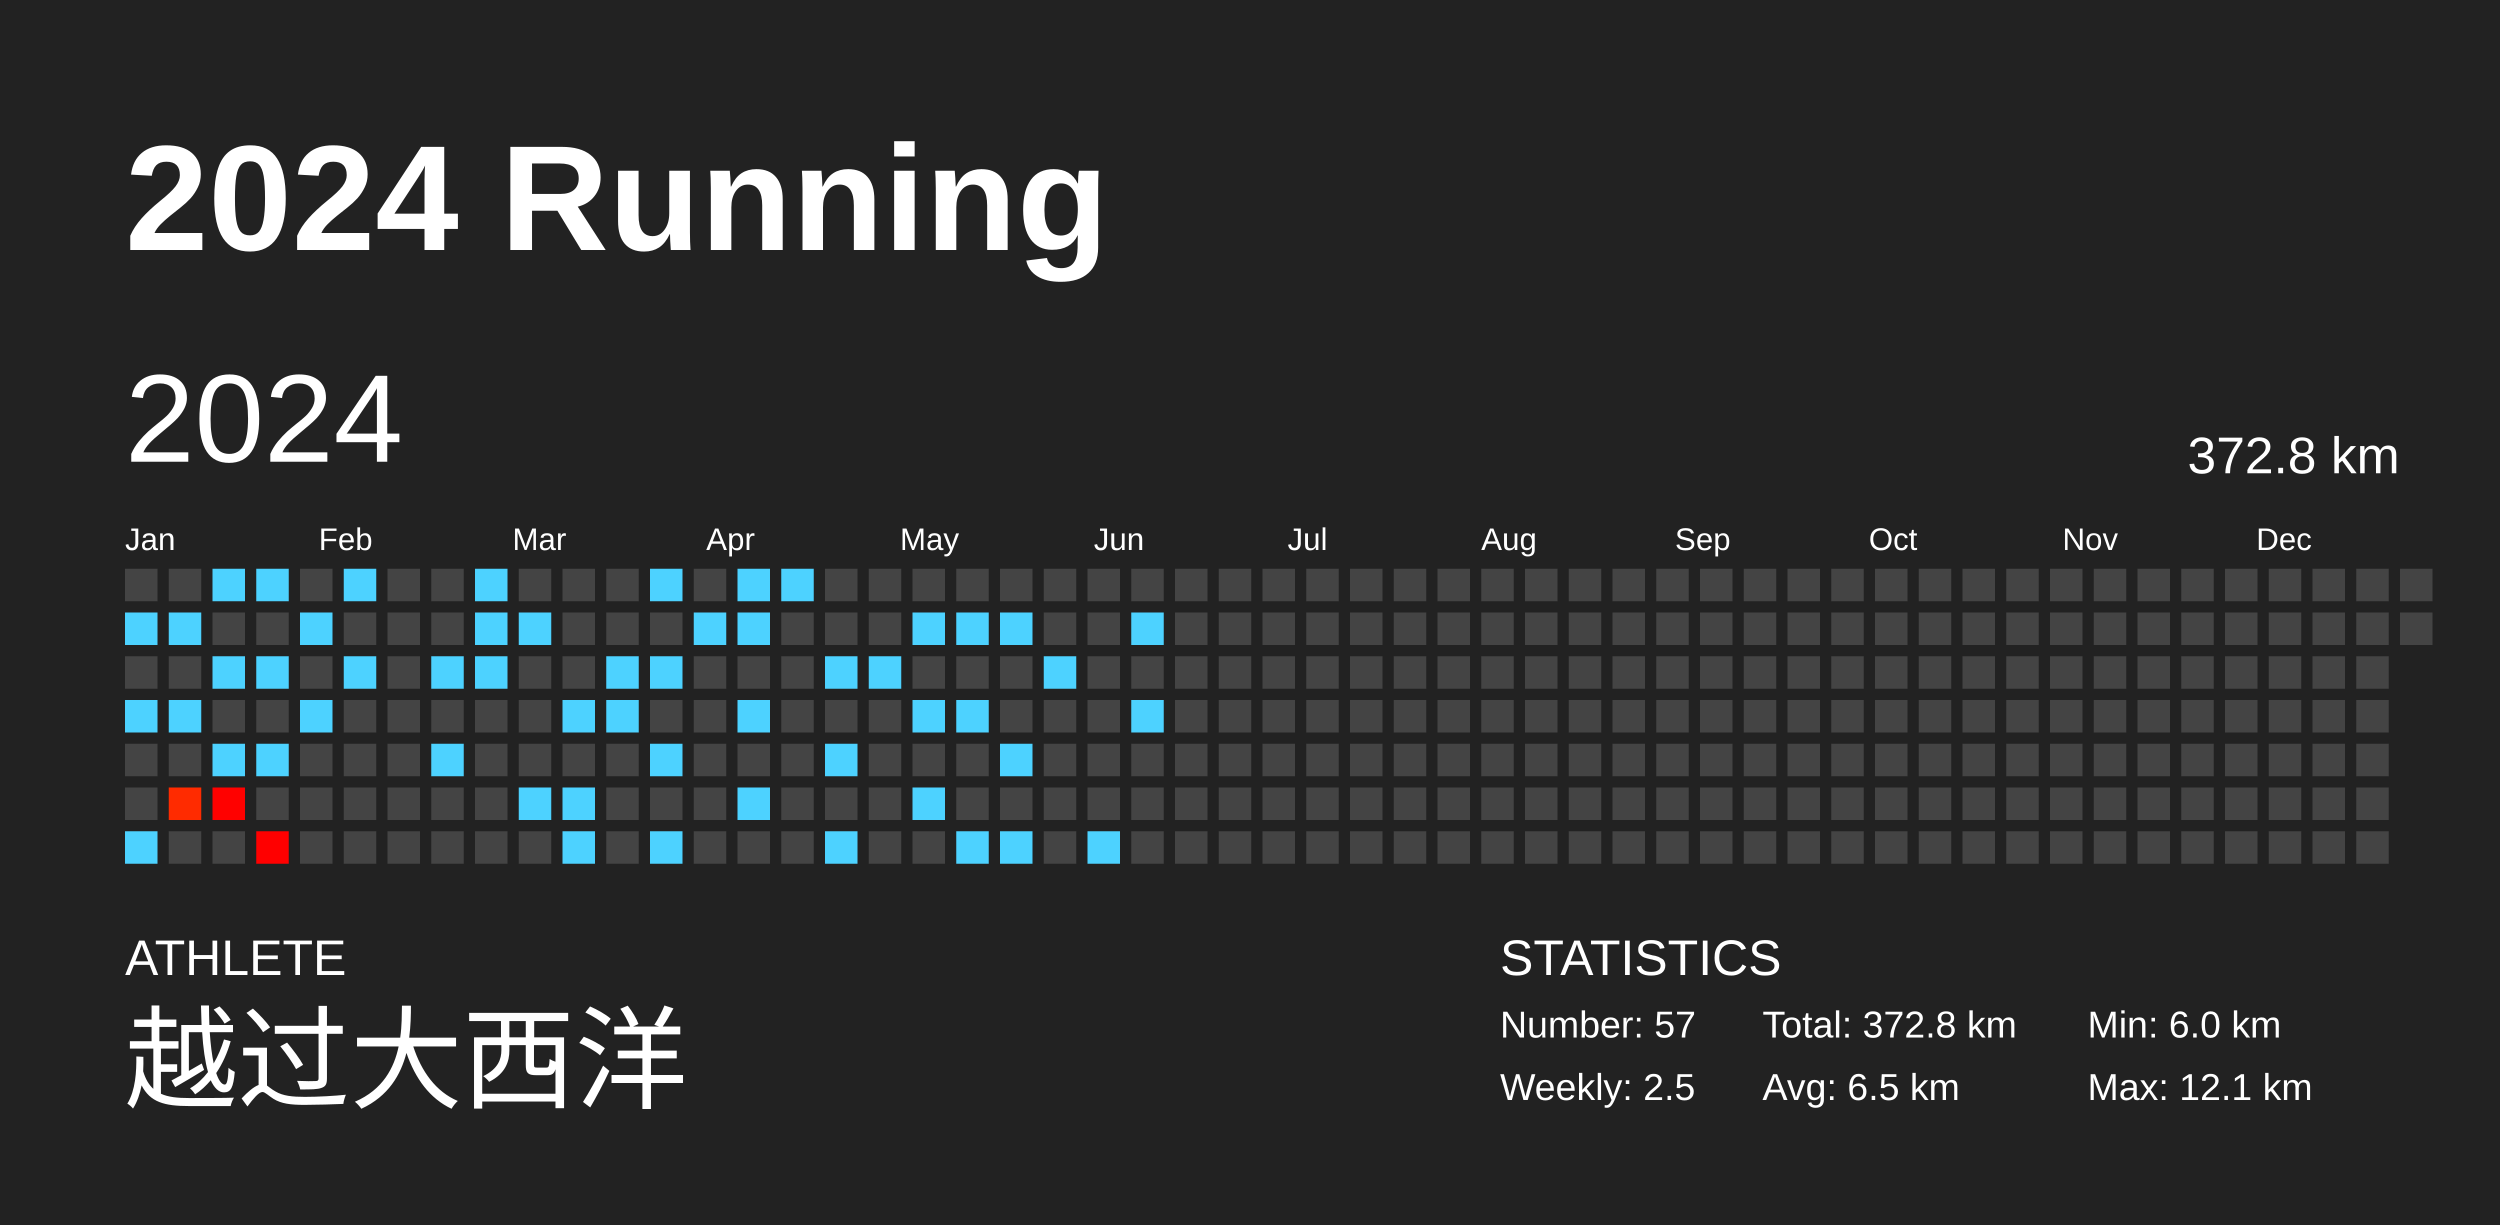
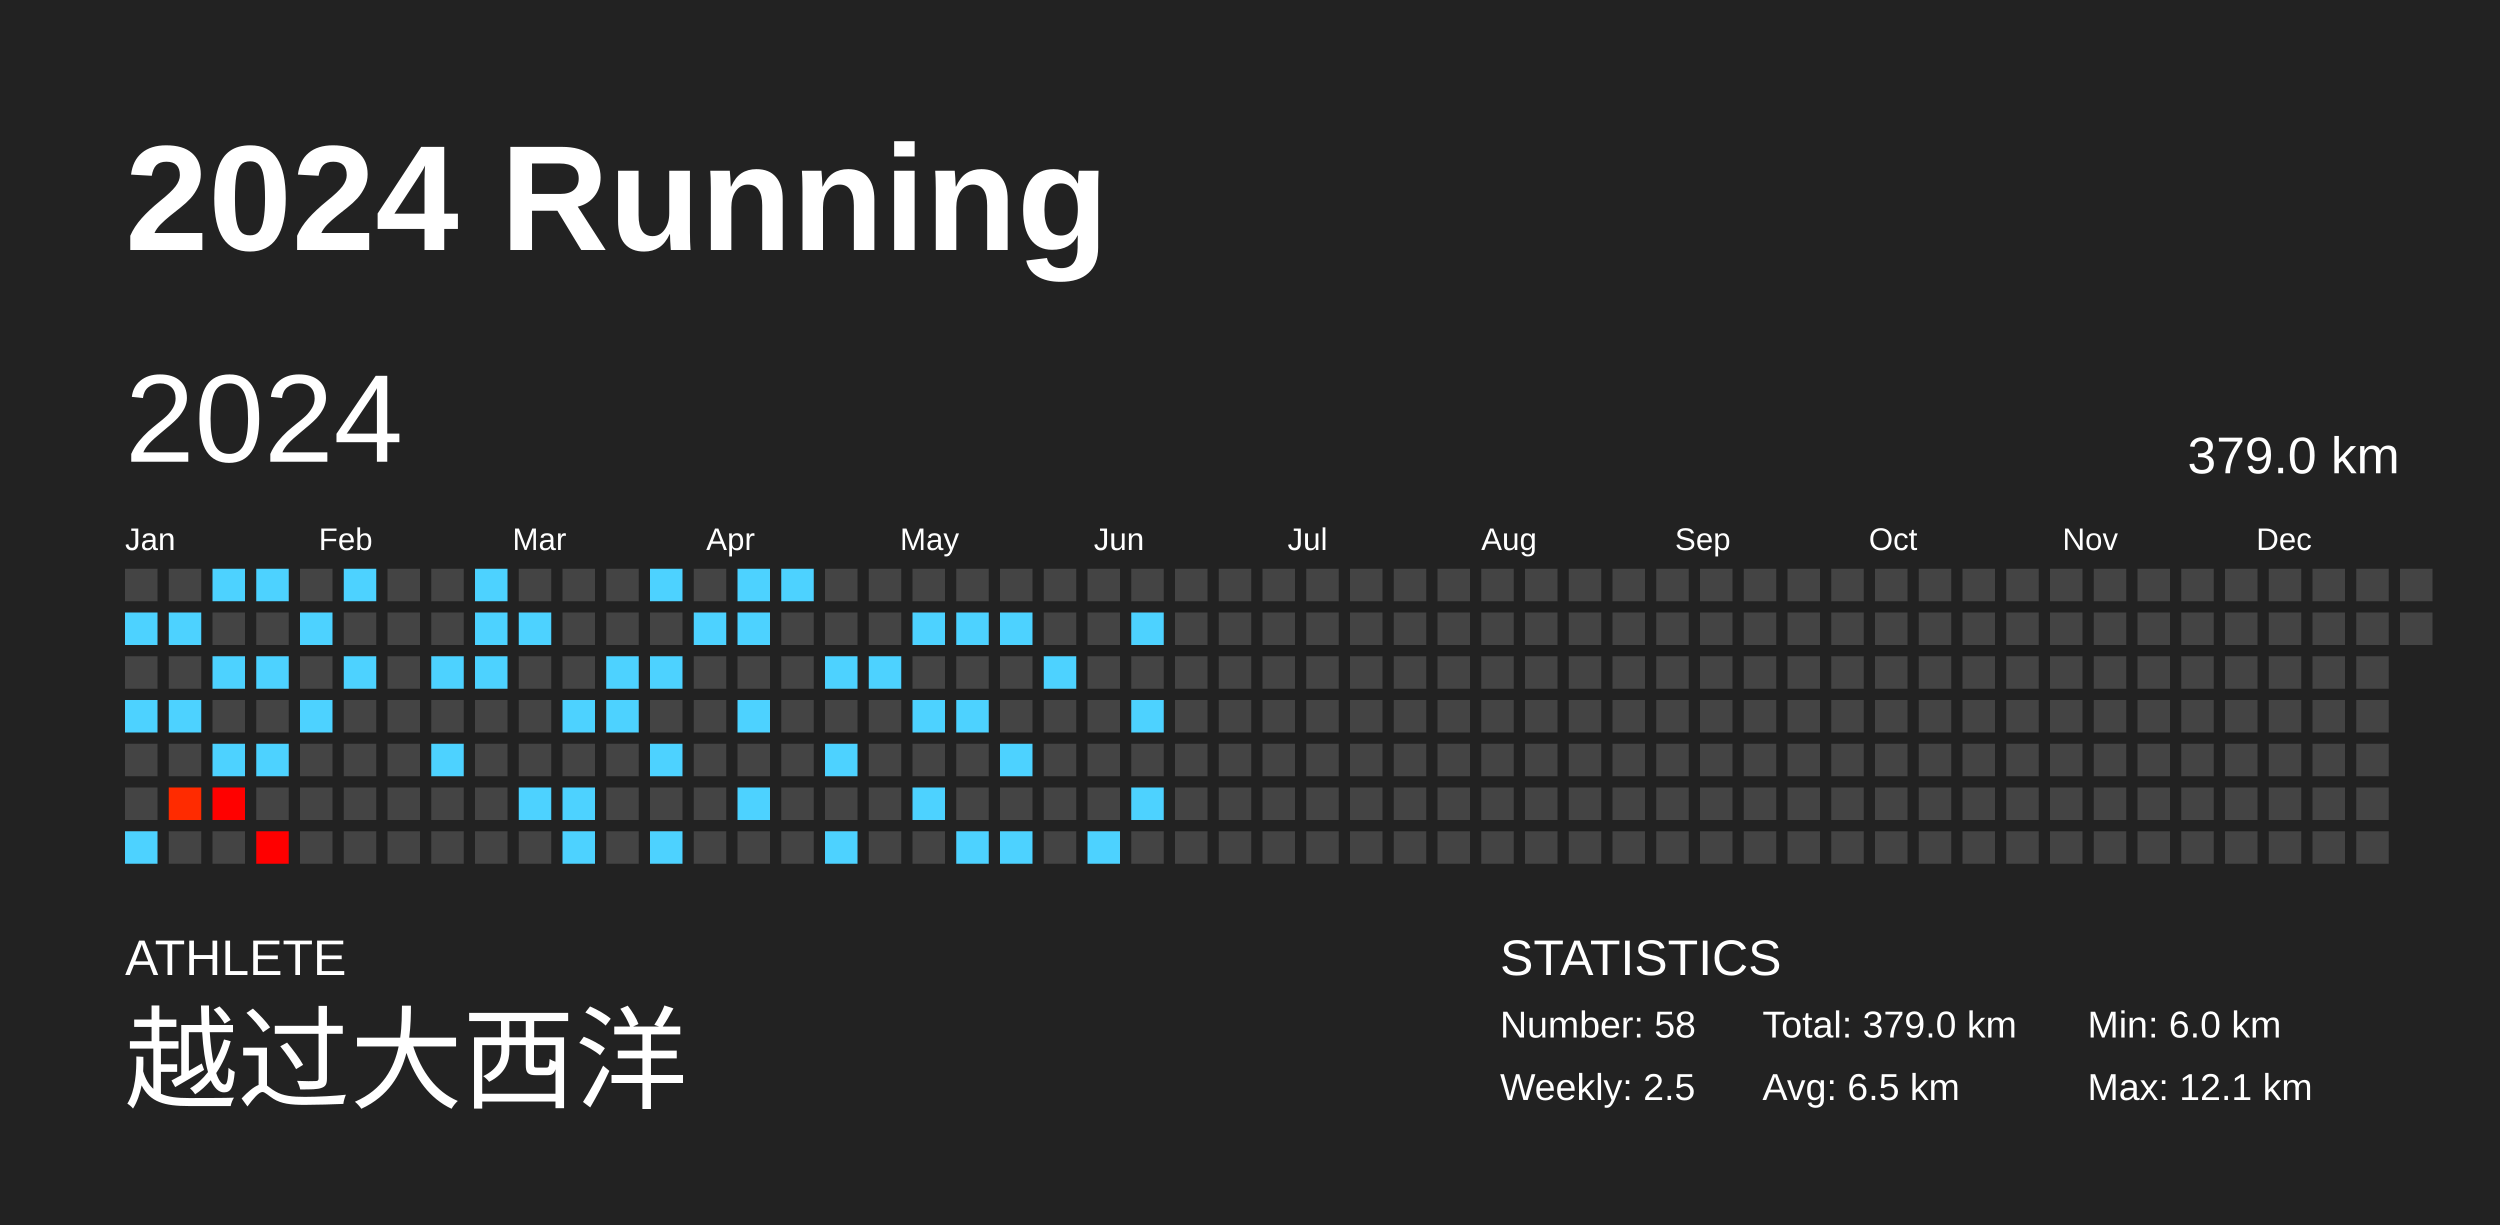
<svg xmlns="http://www.w3.org/2000/svg" baseProfile="full" height="98mm" version="1.1" viewBox="0,0,200,98" width="200mm">
  <defs />
  <rect fill="#222222" height="98" width="200" x="0" y="0" />
  <text fill="#FFFFFF" style="font-size:12px; font-family:Arial; font-weight:bold;" x="10" y="20">2024 Running</text>
  <text fill="#FFFFFF" style="font-size:4px; font-family:Arial" x="10" y="78">ATHLETE</text>
  <text fill="#FFFFFF" style="font-size:9px; font-family:Arial" x="10" y="88">越过大西洋</text>
  <text fill="#FFFFFF" style="font-size:4px; font-family:Arial" x="120" y="78">STATISTICS</text>
-   <text fill="#FFFFFF" style="font-size:3px; font-family:Arial" x="120" y="83">Number: 57</text>
+   <text fill="#FFFFFF" style="font-size:3px; font-family:Arial" x="120" y="83">Number: 58</text>
  <text fill="#FFFFFF" style="font-size:3px; font-family:Arial" x="120" y="88">Weekly: 2.5</text>
-   <text fill="#FFFFFF" style="font-size:3px; font-family:Arial" x="141" y="83">Total: 372.8 km</text>
+   <text fill="#FFFFFF" style="font-size:3px; font-family:Arial" x="141" y="83">Total: 379.0 km</text>
  <text fill="#FFFFFF" style="font-size:3px; font-family:Arial" x="141" y="88">Avg: 6.5 km</text>
  <text fill="#FFFFFF" style="font-size:3px; font-family:Arial" x="167" y="83">Min: 6.0 km</text>
  <text fill="#FFFFFF" style="font-size:3px; font-family:Arial" x="167" y="88">Max: 12.1 km</text>
  <text dominant-baseline="hanging" fill="#FFFFFF" style="font-size:10.0px; font-family:Arial;" x="10" y="30">2024</text>
-   <text dominant-baseline="hanging" fill="#FFFFFF" style="font-size:4.125px; font-family:Arial;" x="175" y="35">372.8 km</text>
+   <text dominant-baseline="hanging" fill="#FFFFFF" style="font-size:4.125px; font-family:Arial;" x="175" y="35">379.0 km</text>
  <text fill="#FFFFFF" style="font-size:2.5px; font-family:Arial" x="10.0" y="44">Jan</text>
  <text fill="#FFFFFF" style="font-size:2.5px; font-family:Arial" x="25.5" y="44">Feb</text>
  <text fill="#FFFFFF" style="font-size:2.5px; font-family:Arial" x="41.0" y="44">Mar</text>
  <text fill="#FFFFFF" style="font-size:2.5px; font-family:Arial" x="56.5" y="44">Apr</text>
  <text fill="#FFFFFF" style="font-size:2.5px; font-family:Arial" x="72.0" y="44">May</text>
  <text fill="#FFFFFF" style="font-size:2.5px; font-family:Arial" x="87.5" y="44">Jun</text>
  <text fill="#FFFFFF" style="font-size:2.5px; font-family:Arial" x="103.0" y="44">Jul</text>
  <text fill="#FFFFFF" style="font-size:2.5px; font-family:Arial" x="118.5" y="44">Aug</text>
  <text fill="#FFFFFF" style="font-size:2.5px; font-family:Arial" x="134.0" y="44">Sep</text>
  <text fill="#FFFFFF" style="font-size:2.5px; font-family:Arial" x="149.5" y="44">Oct</text>
  <text fill="#FFFFFF" style="font-size:2.5px; font-family:Arial" x="165.0" y="44">Nov</text>
  <text fill="#FFFFFF" style="font-size:2.5px; font-family:Arial" x="180.5" y="44">Dec</text>
  <rect fill="#444444" height="2.6" width="2.6" x="10.0" y="45.5" />
  <rect fill="#4dd2ff" height="2.6" width="2.6" x="10.0" y="49.0" />
  <rect fill="#444444" height="2.6" width="2.6" x="10.0" y="52.5" />
  <rect fill="#4dd2ff" height="2.6" width="2.6" x="10.0" y="56.0" />
  <rect fill="#444444" height="2.6" width="2.6" x="10.0" y="59.5" />
  <rect fill="#444444" height="2.6" width="2.6" x="10.0" y="63.0" />
  <rect fill="#4dd2ff" height="2.6" width="2.6" x="10.0" y="66.5" />
  <rect fill="#444444" height="2.6" width="2.6" x="13.5" y="45.5" />
  <rect fill="#4dd2ff" height="2.6" width="2.6" x="13.5" y="49.0" />
  <rect fill="#444444" height="2.6" width="2.6" x="13.5" y="52.5" />
  <rect fill="#4dd2ff" height="2.6" width="2.6" x="13.5" y="56.0" />
  <rect fill="#444444" height="2.6" width="2.6" x="13.5" y="59.5" />
  <rect fill="#ff2b00" height="2.6" width="2.6" x="13.5" y="63.0" />
  <rect fill="#444444" height="2.6" width="2.6" x="13.5" y="66.5" />
  <rect fill="#4dd2ff" height="2.6" width="2.6" x="17.0" y="45.5" />
  <rect fill="#444444" height="2.6" width="2.6" x="17.0" y="49.0" />
  <rect fill="#4dd2ff" height="2.6" width="2.6" x="17.0" y="52.5" />
  <rect fill="#444444" height="2.6" width="2.6" x="17.0" y="56.0" />
  <rect fill="#4dd2ff" height="2.6" width="2.6" x="17.0" y="59.5" />
  <rect fill="#ff0100" height="2.6" width="2.6" x="17.0" y="63.0" />
  <rect fill="#444444" height="2.6" width="2.6" x="17.0" y="66.5" />
  <rect fill="#4dd2ff" height="2.6" width="2.6" x="20.5" y="45.5" />
  <rect fill="#444444" height="2.6" width="2.6" x="20.5" y="49.0" />
  <rect fill="#4dd2ff" height="2.6" width="2.6" x="20.5" y="52.5" />
  <rect fill="#444444" height="2.6" width="2.6" x="20.5" y="56.0" />
  <rect fill="#4dd2ff" height="2.6" width="2.6" x="20.5" y="59.5" />
  <rect fill="#444444" height="2.6" width="2.6" x="20.5" y="63.0" />
  <rect fill="#ff0000" height="2.6" width="2.6" x="20.5" y="66.5" />
  <rect fill="#444444" height="2.6" width="2.6" x="24.0" y="45.5" />
  <rect fill="#4dd2ff" height="2.6" width="2.6" x="24.0" y="49.0" />
  <rect fill="#444444" height="2.6" width="2.6" x="24.0" y="52.5" />
  <rect fill="#4dd2ff" height="2.6" width="2.6" x="24.0" y="56.0" />
  <rect fill="#444444" height="2.6" width="2.6" x="24.0" y="59.5" />
  <rect fill="#444444" height="2.6" width="2.6" x="24.0" y="63.0" />
  <rect fill="#444444" height="2.6" width="2.6" x="24.0" y="66.5" />
  <rect fill="#4dd2ff" height="2.6" width="2.6" x="27.5" y="45.5" />
  <rect fill="#444444" height="2.6" width="2.6" x="27.5" y="49.0" />
  <rect fill="#4dd2ff" height="2.6" width="2.6" x="27.5" y="52.5" />
  <rect fill="#444444" height="2.6" width="2.6" x="27.5" y="56.0" />
  <rect fill="#444444" height="2.6" width="2.6" x="27.5" y="59.5" />
  <rect fill="#444444" height="2.6" width="2.6" x="27.5" y="63.0" />
  <rect fill="#444444" height="2.6" width="2.6" x="27.5" y="66.5" />
  <rect fill="#444444" height="2.6" width="2.6" x="31.0" y="45.5" />
  <rect fill="#444444" height="2.6" width="2.6" x="31.0" y="49.0" />
  <rect fill="#444444" height="2.6" width="2.6" x="31.0" y="52.5" />
  <rect fill="#444444" height="2.6" width="2.6" x="31.0" y="56.0" />
  <rect fill="#444444" height="2.6" width="2.6" x="31.0" y="59.5" />
  <rect fill="#444444" height="2.6" width="2.6" x="31.0" y="63.0" />
  <rect fill="#444444" height="2.6" width="2.6" x="31.0" y="66.5" />
  <rect fill="#444444" height="2.6" width="2.6" x="34.5" y="45.5" />
  <rect fill="#444444" height="2.6" width="2.6" x="34.5" y="49.0" />
  <rect fill="#4dd2ff" height="2.6" width="2.6" x="34.5" y="52.5" />
  <rect fill="#444444" height="2.6" width="2.6" x="34.5" y="56.0" />
  <rect fill="#4dd2ff" height="2.6" width="2.6" x="34.5" y="59.5" />
  <rect fill="#444444" height="2.6" width="2.6" x="34.5" y="63.0" />
  <rect fill="#444444" height="2.6" width="2.6" x="34.5" y="66.5" />
  <rect fill="#4dd2ff" height="2.6" width="2.6" x="38.0" y="45.5" />
  <rect fill="#4dd2ff" height="2.6" width="2.6" x="38.0" y="49.0" />
  <rect fill="#4dd2ff" height="2.6" width="2.6" x="38.0" y="52.5" />
  <rect fill="#444444" height="2.6" width="2.6" x="38.0" y="56.0" />
  <rect fill="#444444" height="2.6" width="2.6" x="38.0" y="59.5" />
  <rect fill="#444444" height="2.6" width="2.6" x="38.0" y="63.0" />
  <rect fill="#444444" height="2.6" width="2.6" x="38.0" y="66.5" />
  <rect fill="#444444" height="2.6" width="2.6" x="41.5" y="45.5" />
  <rect fill="#4dd2ff" height="2.6" width="2.6" x="41.5" y="49.0" />
  <rect fill="#444444" height="2.6" width="2.6" x="41.5" y="52.5" />
  <rect fill="#444444" height="2.6" width="2.6" x="41.5" y="56.0" />
  <rect fill="#444444" height="2.6" width="2.6" x="41.5" y="59.5" />
  <rect fill="#4dd2ff" height="2.6" width="2.6" x="41.5" y="63.0" />
  <rect fill="#444444" height="2.6" width="2.6" x="41.5" y="66.5" />
  <rect fill="#444444" height="2.6" width="2.6" x="45.0" y="45.5" />
  <rect fill="#444444" height="2.6" width="2.6" x="45.0" y="49.0" />
  <rect fill="#444444" height="2.6" width="2.6" x="45.0" y="52.5" />
  <rect fill="#4dd2ff" height="2.6" width="2.6" x="45.0" y="56.0" />
  <rect fill="#444444" height="2.6" width="2.6" x="45.0" y="59.5" />
  <rect fill="#4dd2ff" height="2.6" width="2.6" x="45.0" y="63.0" />
  <rect fill="#4dd2ff" height="2.6" width="2.6" x="45.0" y="66.5" />
  <rect fill="#444444" height="2.6" width="2.6" x="48.5" y="45.5" />
  <rect fill="#444444" height="2.6" width="2.6" x="48.5" y="49.0" />
  <rect fill="#4dd2ff" height="2.6" width="2.6" x="48.5" y="52.5" />
  <rect fill="#4dd2ff" height="2.6" width="2.6" x="48.5" y="56.0" />
  <rect fill="#444444" height="2.6" width="2.6" x="48.5" y="59.5" />
  <rect fill="#444444" height="2.6" width="2.6" x="48.5" y="63.0" />
  <rect fill="#444444" height="2.6" width="2.6" x="48.5" y="66.5" />
  <rect fill="#4dd2ff" height="2.6" width="2.6" x="52.0" y="45.5" />
  <rect fill="#444444" height="2.6" width="2.6" x="52.0" y="49.0" />
  <rect fill="#4dd2ff" height="2.6" width="2.6" x="52.0" y="52.5" />
  <rect fill="#444444" height="2.6" width="2.6" x="52.0" y="56.0" />
  <rect fill="#4dd2ff" height="2.6" width="2.6" x="52.0" y="59.5" />
  <rect fill="#444444" height="2.6" width="2.6" x="52.0" y="63.0" />
  <rect fill="#4dd2ff" height="2.6" width="2.6" x="52.0" y="66.5" />
  <rect fill="#444444" height="2.6" width="2.6" x="55.5" y="45.5" />
  <rect fill="#4dd2ff" height="2.6" width="2.6" x="55.5" y="49.0" />
  <rect fill="#444444" height="2.6" width="2.6" x="55.5" y="52.5" />
  <rect fill="#444444" height="2.6" width="2.6" x="55.5" y="56.0" />
  <rect fill="#444444" height="2.6" width="2.6" x="55.5" y="59.5" />
  <rect fill="#444444" height="2.6" width="2.6" x="55.5" y="63.0" />
  <rect fill="#444444" height="2.6" width="2.6" x="55.5" y="66.5" />
  <rect fill="#4dd2ff" height="2.6" width="2.6" x="59.0" y="45.5" />
  <rect fill="#4dd2ff" height="2.6" width="2.6" x="59.0" y="49.0" />
  <rect fill="#444444" height="2.6" width="2.6" x="59.0" y="52.5" />
  <rect fill="#4dd2ff" height="2.6" width="2.6" x="59.0" y="56.0" />
  <rect fill="#444444" height="2.6" width="2.6" x="59.0" y="59.5" />
  <rect fill="#4dd2ff" height="2.6" width="2.6" x="59.0" y="63.0" />
  <rect fill="#444444" height="2.6" width="2.6" x="59.0" y="66.5" />
  <rect fill="#4dd2ff" height="2.6" width="2.6" x="62.5" y="45.5" />
  <rect fill="#444444" height="2.6" width="2.6" x="62.5" y="49.0" />
  <rect fill="#444444" height="2.6" width="2.6" x="62.5" y="52.5" />
  <rect fill="#444444" height="2.6" width="2.6" x="62.5" y="56.0" />
  <rect fill="#444444" height="2.6" width="2.6" x="62.5" y="59.5" />
  <rect fill="#444444" height="2.6" width="2.6" x="62.5" y="63.0" />
  <rect fill="#444444" height="2.6" width="2.6" x="62.5" y="66.5" />
  <rect fill="#444444" height="2.6" width="2.6" x="66.0" y="45.5" />
  <rect fill="#444444" height="2.6" width="2.6" x="66.0" y="49.0" />
  <rect fill="#4dd2ff" height="2.6" width="2.6" x="66.0" y="52.5" />
  <rect fill="#444444" height="2.6" width="2.6" x="66.0" y="56.0" />
  <rect fill="#4dd2ff" height="2.6" width="2.6" x="66.0" y="59.5" />
  <rect fill="#444444" height="2.6" width="2.6" x="66.0" y="63.0" />
  <rect fill="#4dd2ff" height="2.6" width="2.6" x="66.0" y="66.5" />
  <rect fill="#444444" height="2.6" width="2.6" x="69.5" y="45.5" />
  <rect fill="#444444" height="2.6" width="2.6" x="69.5" y="49.0" />
  <rect fill="#4dd2ff" height="2.6" width="2.6" x="69.5" y="52.5" />
  <rect fill="#444444" height="2.6" width="2.6" x="69.5" y="56.0" />
  <rect fill="#444444" height="2.6" width="2.6" x="69.5" y="59.5" />
  <rect fill="#444444" height="2.6" width="2.6" x="69.5" y="63.0" />
  <rect fill="#444444" height="2.6" width="2.6" x="69.5" y="66.5" />
  <rect fill="#444444" height="2.6" width="2.6" x="73.0" y="45.5" />
  <rect fill="#4dd2ff" height="2.6" width="2.6" x="73.0" y="49.0" />
  <rect fill="#444444" height="2.6" width="2.6" x="73.0" y="52.5" />
  <rect fill="#4dd2ff" height="2.6" width="2.6" x="73.0" y="56.0" />
  <rect fill="#444444" height="2.6" width="2.6" x="73.0" y="59.5" />
  <rect fill="#4dd2ff" height="2.6" width="2.6" x="73.0" y="63.0" />
  <rect fill="#444444" height="2.6" width="2.6" x="73.0" y="66.5" />
  <rect fill="#444444" height="2.6" width="2.6" x="76.5" y="45.5" />
  <rect fill="#4dd2ff" height="2.6" width="2.6" x="76.5" y="49.0" />
  <rect fill="#444444" height="2.6" width="2.6" x="76.5" y="52.5" />
  <rect fill="#4dd2ff" height="2.6" width="2.6" x="76.5" y="56.0" />
  <rect fill="#444444" height="2.6" width="2.6" x="76.5" y="59.5" />
  <rect fill="#444444" height="2.6" width="2.6" x="76.5" y="63.0" />
  <rect fill="#4dd2ff" height="2.6" width="2.6" x="76.5" y="66.5" />
  <rect fill="#444444" height="2.6" width="2.6" x="80.0" y="45.5" />
  <rect fill="#4dd2ff" height="2.6" width="2.6" x="80.0" y="49.0" />
  <rect fill="#444444" height="2.6" width="2.6" x="80.0" y="52.5" />
  <rect fill="#444444" height="2.6" width="2.6" x="80.0" y="56.0" />
  <rect fill="#4dd2ff" height="2.6" width="2.6" x="80.0" y="59.5" />
  <rect fill="#444444" height="2.6" width="2.6" x="80.0" y="63.0" />
  <rect fill="#4dd2ff" height="2.6" width="2.6" x="80.0" y="66.5" />
  <rect fill="#444444" height="2.6" width="2.6" x="83.5" y="45.5" />
  <rect fill="#444444" height="2.6" width="2.6" x="83.5" y="49.0" />
  <rect fill="#4dd2ff" height="2.6" width="2.6" x="83.5" y="52.5" />
  <rect fill="#444444" height="2.6" width="2.6" x="83.5" y="56.0" />
  <rect fill="#444444" height="2.6" width="2.6" x="83.5" y="59.5" />
  <rect fill="#444444" height="2.6" width="2.6" x="83.5" y="63.0" />
  <rect fill="#444444" height="2.6" width="2.6" x="83.5" y="66.5" />
  <rect fill="#444444" height="2.6" width="2.6" x="87.0" y="45.5" />
  <rect fill="#444444" height="2.6" width="2.6" x="87.0" y="49.0" />
  <rect fill="#444444" height="2.6" width="2.6" x="87.0" y="52.5" />
  <rect fill="#444444" height="2.6" width="2.6" x="87.0" y="56.0" />
  <rect fill="#444444" height="2.6" width="2.6" x="87.0" y="59.5" />
  <rect fill="#444444" height="2.6" width="2.6" x="87.0" y="63.0" />
  <rect fill="#4dd2ff" height="2.6" width="2.6" x="87.0" y="66.5" />
  <rect fill="#444444" height="2.6" width="2.6" x="90.5" y="45.5" />
  <rect fill="#4dd2ff" height="2.6" width="2.6" x="90.5" y="49.0" />
  <rect fill="#444444" height="2.6" width="2.6" x="90.5" y="52.5" />
  <rect fill="#4dd2ff" height="2.6" width="2.6" x="90.5" y="56.0" />
  <rect fill="#444444" height="2.6" width="2.6" x="90.5" y="59.5" />
-   <rect fill="#444444" height="2.6" width="2.6" x="90.5" y="63.0" />
+   <rect fill="#4dd2ff" height="2.6" width="2.6" x="90.5" y="63.0" />
  <rect fill="#444444" height="2.6" width="2.6" x="90.5" y="66.5" />
  <rect fill="#444444" height="2.6" width="2.6" x="94.0" y="45.5" />
  <rect fill="#444444" height="2.6" width="2.6" x="94.0" y="49.0" />
  <rect fill="#444444" height="2.6" width="2.6" x="94.0" y="52.5" />
  <rect fill="#444444" height="2.6" width="2.6" x="94.0" y="56.0" />
  <rect fill="#444444" height="2.6" width="2.6" x="94.0" y="59.5" />
  <rect fill="#444444" height="2.6" width="2.6" x="94.0" y="63.0" />
  <rect fill="#444444" height="2.6" width="2.6" x="94.0" y="66.5" />
  <rect fill="#444444" height="2.6" width="2.6" x="97.5" y="45.5" />
  <rect fill="#444444" height="2.6" width="2.6" x="97.5" y="49.0" />
  <rect fill="#444444" height="2.6" width="2.6" x="97.5" y="52.5" />
  <rect fill="#444444" height="2.6" width="2.6" x="97.5" y="56.0" />
  <rect fill="#444444" height="2.6" width="2.6" x="97.5" y="59.5" />
  <rect fill="#444444" height="2.6" width="2.6" x="97.5" y="63.0" />
  <rect fill="#444444" height="2.6" width="2.6" x="97.5" y="66.5" />
  <rect fill="#444444" height="2.6" width="2.6" x="101.0" y="45.5" />
  <rect fill="#444444" height="2.6" width="2.6" x="101.0" y="49.0" />
  <rect fill="#444444" height="2.6" width="2.6" x="101.0" y="52.5" />
  <rect fill="#444444" height="2.6" width="2.6" x="101.0" y="56.0" />
  <rect fill="#444444" height="2.6" width="2.6" x="101.0" y="59.5" />
  <rect fill="#444444" height="2.6" width="2.6" x="101.0" y="63.0" />
  <rect fill="#444444" height="2.6" width="2.6" x="101.0" y="66.5" />
  <rect fill="#444444" height="2.6" width="2.6" x="104.5" y="45.5" />
  <rect fill="#444444" height="2.6" width="2.6" x="104.5" y="49.0" />
  <rect fill="#444444" height="2.6" width="2.6" x="104.5" y="52.5" />
  <rect fill="#444444" height="2.6" width="2.6" x="104.5" y="56.0" />
  <rect fill="#444444" height="2.6" width="2.6" x="104.5" y="59.5" />
  <rect fill="#444444" height="2.6" width="2.6" x="104.5" y="63.0" />
  <rect fill="#444444" height="2.6" width="2.6" x="104.5" y="66.5" />
  <rect fill="#444444" height="2.6" width="2.6" x="108.0" y="45.5" />
  <rect fill="#444444" height="2.6" width="2.6" x="108.0" y="49.0" />
  <rect fill="#444444" height="2.6" width="2.6" x="108.0" y="52.5" />
  <rect fill="#444444" height="2.6" width="2.6" x="108.0" y="56.0" />
  <rect fill="#444444" height="2.6" width="2.6" x="108.0" y="59.5" />
  <rect fill="#444444" height="2.6" width="2.6" x="108.0" y="63.0" />
  <rect fill="#444444" height="2.6" width="2.6" x="108.0" y="66.5" />
  <rect fill="#444444" height="2.6" width="2.6" x="111.5" y="45.5" />
  <rect fill="#444444" height="2.6" width="2.6" x="111.5" y="49.0" />
  <rect fill="#444444" height="2.6" width="2.6" x="111.5" y="52.5" />
  <rect fill="#444444" height="2.6" width="2.6" x="111.5" y="56.0" />
  <rect fill="#444444" height="2.6" width="2.6" x="111.5" y="59.5" />
  <rect fill="#444444" height="2.6" width="2.6" x="111.5" y="63.0" />
  <rect fill="#444444" height="2.6" width="2.6" x="111.5" y="66.5" />
  <rect fill="#444444" height="2.6" width="2.6" x="115.0" y="45.5" />
  <rect fill="#444444" height="2.6" width="2.6" x="115.0" y="49.0" />
  <rect fill="#444444" height="2.6" width="2.6" x="115.0" y="52.5" />
  <rect fill="#444444" height="2.6" width="2.6" x="115.0" y="56.0" />
  <rect fill="#444444" height="2.6" width="2.6" x="115.0" y="59.5" />
  <rect fill="#444444" height="2.6" width="2.6" x="115.0" y="63.0" />
  <rect fill="#444444" height="2.6" width="2.6" x="115.0" y="66.5" />
  <rect fill="#444444" height="2.6" width="2.6" x="118.5" y="45.5" />
  <rect fill="#444444" height="2.6" width="2.6" x="118.5" y="49.0" />
  <rect fill="#444444" height="2.6" width="2.6" x="118.5" y="52.5" />
  <rect fill="#444444" height="2.6" width="2.6" x="118.5" y="56.0" />
  <rect fill="#444444" height="2.6" width="2.6" x="118.5" y="59.5" />
  <rect fill="#444444" height="2.6" width="2.6" x="118.5" y="63.0" />
  <rect fill="#444444" height="2.6" width="2.6" x="118.5" y="66.5" />
  <rect fill="#444444" height="2.6" width="2.6" x="122.0" y="45.5" />
  <rect fill="#444444" height="2.6" width="2.6" x="122.0" y="49.0" />
  <rect fill="#444444" height="2.6" width="2.6" x="122.0" y="52.5" />
  <rect fill="#444444" height="2.6" width="2.6" x="122.0" y="56.0" />
  <rect fill="#444444" height="2.6" width="2.6" x="122.0" y="59.5" />
  <rect fill="#444444" height="2.6" width="2.6" x="122.0" y="63.0" />
  <rect fill="#444444" height="2.6" width="2.6" x="122.0" y="66.5" />
  <rect fill="#444444" height="2.6" width="2.6" x="125.5" y="45.5" />
  <rect fill="#444444" height="2.6" width="2.6" x="125.5" y="49.0" />
  <rect fill="#444444" height="2.6" width="2.6" x="125.5" y="52.5" />
  <rect fill="#444444" height="2.6" width="2.6" x="125.5" y="56.0" />
  <rect fill="#444444" height="2.6" width="2.6" x="125.5" y="59.5" />
  <rect fill="#444444" height="2.6" width="2.6" x="125.5" y="63.0" />
  <rect fill="#444444" height="2.6" width="2.6" x="125.5" y="66.5" />
  <rect fill="#444444" height="2.6" width="2.6" x="129.0" y="45.5" />
  <rect fill="#444444" height="2.6" width="2.6" x="129.0" y="49.0" />
  <rect fill="#444444" height="2.6" width="2.6" x="129.0" y="52.5" />
  <rect fill="#444444" height="2.6" width="2.6" x="129.0" y="56.0" />
  <rect fill="#444444" height="2.6" width="2.6" x="129.0" y="59.5" />
  <rect fill="#444444" height="2.6" width="2.6" x="129.0" y="63.0" />
  <rect fill="#444444" height="2.6" width="2.6" x="129.0" y="66.5" />
  <rect fill="#444444" height="2.6" width="2.6" x="132.5" y="45.5" />
  <rect fill="#444444" height="2.6" width="2.6" x="132.5" y="49.0" />
  <rect fill="#444444" height="2.6" width="2.6" x="132.5" y="52.5" />
  <rect fill="#444444" height="2.6" width="2.6" x="132.5" y="56.0" />
  <rect fill="#444444" height="2.6" width="2.6" x="132.5" y="59.5" />
  <rect fill="#444444" height="2.6" width="2.6" x="132.5" y="63.0" />
  <rect fill="#444444" height="2.6" width="2.6" x="132.5" y="66.5" />
  <rect fill="#444444" height="2.6" width="2.6" x="136.0" y="45.5" />
  <rect fill="#444444" height="2.6" width="2.6" x="136.0" y="49.0" />
  <rect fill="#444444" height="2.6" width="2.6" x="136.0" y="52.5" />
  <rect fill="#444444" height="2.6" width="2.6" x="136.0" y="56.0" />
  <rect fill="#444444" height="2.6" width="2.6" x="136.0" y="59.5" />
  <rect fill="#444444" height="2.6" width="2.6" x="136.0" y="63.0" />
  <rect fill="#444444" height="2.6" width="2.6" x="136.0" y="66.5" />
  <rect fill="#444444" height="2.6" width="2.6" x="139.5" y="45.5" />
  <rect fill="#444444" height="2.6" width="2.6" x="139.5" y="49.0" />
  <rect fill="#444444" height="2.6" width="2.6" x="139.5" y="52.5" />
  <rect fill="#444444" height="2.6" width="2.6" x="139.5" y="56.0" />
  <rect fill="#444444" height="2.6" width="2.6" x="139.5" y="59.5" />
  <rect fill="#444444" height="2.6" width="2.6" x="139.5" y="63.0" />
  <rect fill="#444444" height="2.6" width="2.6" x="139.5" y="66.5" />
  <rect fill="#444444" height="2.6" width="2.6" x="143.0" y="45.5" />
  <rect fill="#444444" height="2.6" width="2.6" x="143.0" y="49.0" />
  <rect fill="#444444" height="2.6" width="2.6" x="143.0" y="52.5" />
  <rect fill="#444444" height="2.6" width="2.6" x="143.0" y="56.0" />
  <rect fill="#444444" height="2.6" width="2.6" x="143.0" y="59.5" />
  <rect fill="#444444" height="2.6" width="2.6" x="143.0" y="63.0" />
  <rect fill="#444444" height="2.6" width="2.6" x="143.0" y="66.5" />
  <rect fill="#444444" height="2.6" width="2.6" x="146.5" y="45.5" />
  <rect fill="#444444" height="2.6" width="2.6" x="146.5" y="49.0" />
  <rect fill="#444444" height="2.6" width="2.6" x="146.5" y="52.5" />
  <rect fill="#444444" height="2.6" width="2.6" x="146.5" y="56.0" />
  <rect fill="#444444" height="2.6" width="2.6" x="146.5" y="59.5" />
  <rect fill="#444444" height="2.6" width="2.6" x="146.5" y="63.0" />
  <rect fill="#444444" height="2.6" width="2.6" x="146.5" y="66.5" />
  <rect fill="#444444" height="2.6" width="2.6" x="150.0" y="45.5" />
  <rect fill="#444444" height="2.6" width="2.6" x="150.0" y="49.0" />
  <rect fill="#444444" height="2.6" width="2.6" x="150.0" y="52.5" />
  <rect fill="#444444" height="2.6" width="2.6" x="150.0" y="56.0" />
  <rect fill="#444444" height="2.6" width="2.6" x="150.0" y="59.5" />
  <rect fill="#444444" height="2.6" width="2.6" x="150.0" y="63.0" />
  <rect fill="#444444" height="2.6" width="2.6" x="150.0" y="66.5" />
  <rect fill="#444444" height="2.6" width="2.6" x="153.5" y="45.5" />
  <rect fill="#444444" height="2.6" width="2.6" x="153.5" y="49.0" />
  <rect fill="#444444" height="2.6" width="2.6" x="153.5" y="52.5" />
  <rect fill="#444444" height="2.6" width="2.6" x="153.5" y="56.0" />
  <rect fill="#444444" height="2.6" width="2.6" x="153.5" y="59.5" />
  <rect fill="#444444" height="2.6" width="2.6" x="153.5" y="63.0" />
  <rect fill="#444444" height="2.6" width="2.6" x="153.5" y="66.5" />
  <rect fill="#444444" height="2.6" width="2.6" x="157.0" y="45.5" />
  <rect fill="#444444" height="2.6" width="2.6" x="157.0" y="49.0" />
  <rect fill="#444444" height="2.6" width="2.6" x="157.0" y="52.5" />
  <rect fill="#444444" height="2.6" width="2.6" x="157.0" y="56.0" />
  <rect fill="#444444" height="2.6" width="2.6" x="157.0" y="59.5" />
  <rect fill="#444444" height="2.6" width="2.6" x="157.0" y="63.0" />
  <rect fill="#444444" height="2.6" width="2.6" x="157.0" y="66.5" />
  <rect fill="#444444" height="2.6" width="2.6" x="160.5" y="45.5" />
  <rect fill="#444444" height="2.6" width="2.6" x="160.5" y="49.0" />
  <rect fill="#444444" height="2.6" width="2.6" x="160.5" y="52.5" />
  <rect fill="#444444" height="2.6" width="2.6" x="160.5" y="56.0" />
  <rect fill="#444444" height="2.6" width="2.6" x="160.5" y="59.5" />
  <rect fill="#444444" height="2.6" width="2.6" x="160.5" y="63.0" />
  <rect fill="#444444" height="2.6" width="2.6" x="160.5" y="66.5" />
  <rect fill="#444444" height="2.6" width="2.6" x="164.0" y="45.5" />
  <rect fill="#444444" height="2.6" width="2.6" x="164.0" y="49.0" />
  <rect fill="#444444" height="2.6" width="2.6" x="164.0" y="52.5" />
  <rect fill="#444444" height="2.6" width="2.6" x="164.0" y="56.0" />
  <rect fill="#444444" height="2.6" width="2.6" x="164.0" y="59.5" />
  <rect fill="#444444" height="2.6" width="2.6" x="164.0" y="63.0" />
  <rect fill="#444444" height="2.6" width="2.6" x="164.0" y="66.5" />
  <rect fill="#444444" height="2.6" width="2.6" x="167.5" y="45.5" />
  <rect fill="#444444" height="2.6" width="2.6" x="167.5" y="49.0" />
  <rect fill="#444444" height="2.6" width="2.6" x="167.5" y="52.5" />
  <rect fill="#444444" height="2.6" width="2.6" x="167.5" y="56.0" />
  <rect fill="#444444" height="2.6" width="2.6" x="167.5" y="59.5" />
  <rect fill="#444444" height="2.6" width="2.6" x="167.5" y="63.0" />
  <rect fill="#444444" height="2.6" width="2.6" x="167.5" y="66.5" />
  <rect fill="#444444" height="2.6" width="2.6" x="171.0" y="45.5" />
  <rect fill="#444444" height="2.6" width="2.6" x="171.0" y="49.0" />
  <rect fill="#444444" height="2.6" width="2.6" x="171.0" y="52.5" />
  <rect fill="#444444" height="2.6" width="2.6" x="171.0" y="56.0" />
  <rect fill="#444444" height="2.6" width="2.6" x="171.0" y="59.5" />
  <rect fill="#444444" height="2.6" width="2.6" x="171.0" y="63.0" />
  <rect fill="#444444" height="2.6" width="2.6" x="171.0" y="66.5" />
  <rect fill="#444444" height="2.6" width="2.6" x="174.5" y="45.5" />
  <rect fill="#444444" height="2.6" width="2.6" x="174.5" y="49.0" />
  <rect fill="#444444" height="2.6" width="2.6" x="174.5" y="52.5" />
  <rect fill="#444444" height="2.6" width="2.6" x="174.5" y="56.0" />
  <rect fill="#444444" height="2.6" width="2.6" x="174.5" y="59.5" />
  <rect fill="#444444" height="2.6" width="2.6" x="174.5" y="63.0" />
  <rect fill="#444444" height="2.6" width="2.6" x="174.5" y="66.5" />
  <rect fill="#444444" height="2.6" width="2.6" x="178.0" y="45.5" />
  <rect fill="#444444" height="2.6" width="2.6" x="178.0" y="49.0" />
  <rect fill="#444444" height="2.6" width="2.6" x="178.0" y="52.5" />
  <rect fill="#444444" height="2.6" width="2.6" x="178.0" y="56.0" />
  <rect fill="#444444" height="2.6" width="2.6" x="178.0" y="59.5" />
  <rect fill="#444444" height="2.6" width="2.6" x="178.0" y="63.0" />
  <rect fill="#444444" height="2.6" width="2.6" x="178.0" y="66.5" />
  <rect fill="#444444" height="2.6" width="2.6" x="181.5" y="45.5" />
  <rect fill="#444444" height="2.6" width="2.6" x="181.5" y="49.0" />
  <rect fill="#444444" height="2.6" width="2.6" x="181.5" y="52.5" />
  <rect fill="#444444" height="2.6" width="2.6" x="181.5" y="56.0" />
  <rect fill="#444444" height="2.6" width="2.6" x="181.5" y="59.5" />
  <rect fill="#444444" height="2.6" width="2.6" x="181.5" y="63.0" />
  <rect fill="#444444" height="2.6" width="2.6" x="181.5" y="66.5" />
  <rect fill="#444444" height="2.6" width="2.6" x="185.0" y="45.5" />
  <rect fill="#444444" height="2.6" width="2.6" x="185.0" y="49.0" />
  <rect fill="#444444" height="2.6" width="2.6" x="185.0" y="52.5" />
  <rect fill="#444444" height="2.6" width="2.6" x="185.0" y="56.0" />
  <rect fill="#444444" height="2.6" width="2.6" x="185.0" y="59.5" />
  <rect fill="#444444" height="2.6" width="2.6" x="185.0" y="63.0" />
  <rect fill="#444444" height="2.6" width="2.6" x="185.0" y="66.5" />
  <rect fill="#444444" height="2.6" width="2.6" x="188.5" y="45.5" />
  <rect fill="#444444" height="2.6" width="2.6" x="188.5" y="49.0" />
  <rect fill="#444444" height="2.6" width="2.6" x="188.5" y="52.5" />
  <rect fill="#444444" height="2.6" width="2.6" x="188.5" y="56.0" />
  <rect fill="#444444" height="2.6" width="2.6" x="188.5" y="59.5" />
  <rect fill="#444444" height="2.6" width="2.6" x="188.5" y="63.0" />
  <rect fill="#444444" height="2.6" width="2.6" x="188.5" y="66.5" />
  <rect fill="#444444" height="2.6" width="2.6" x="192.0" y="45.5" />
  <rect fill="#444444" height="2.6" width="2.6" x="192.0" y="49.0" />
</svg>
